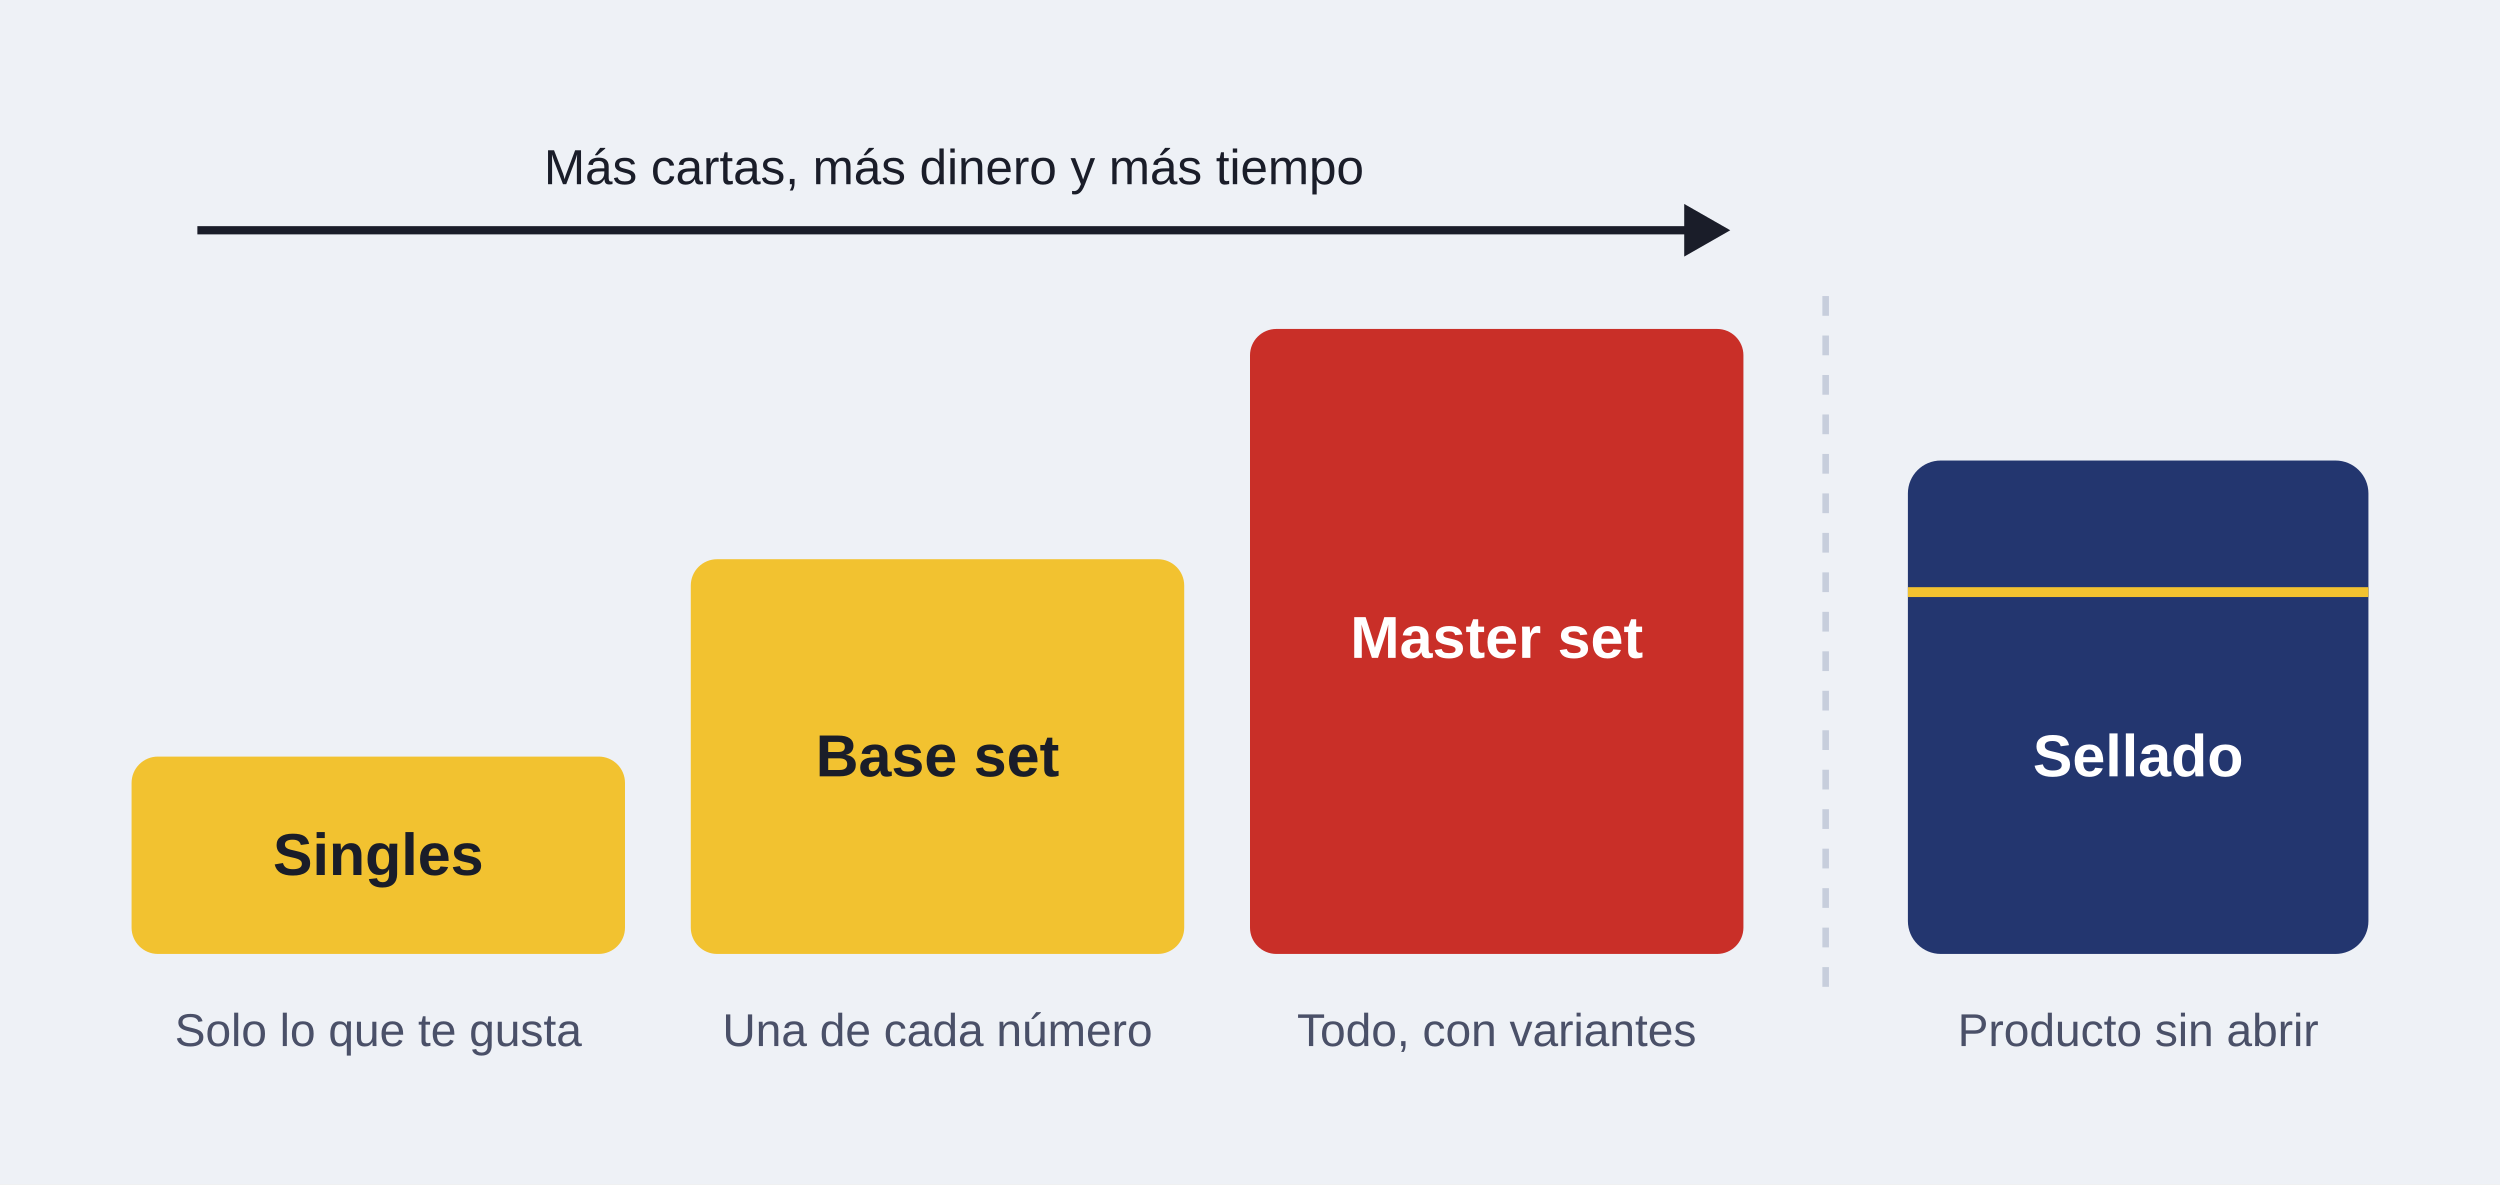
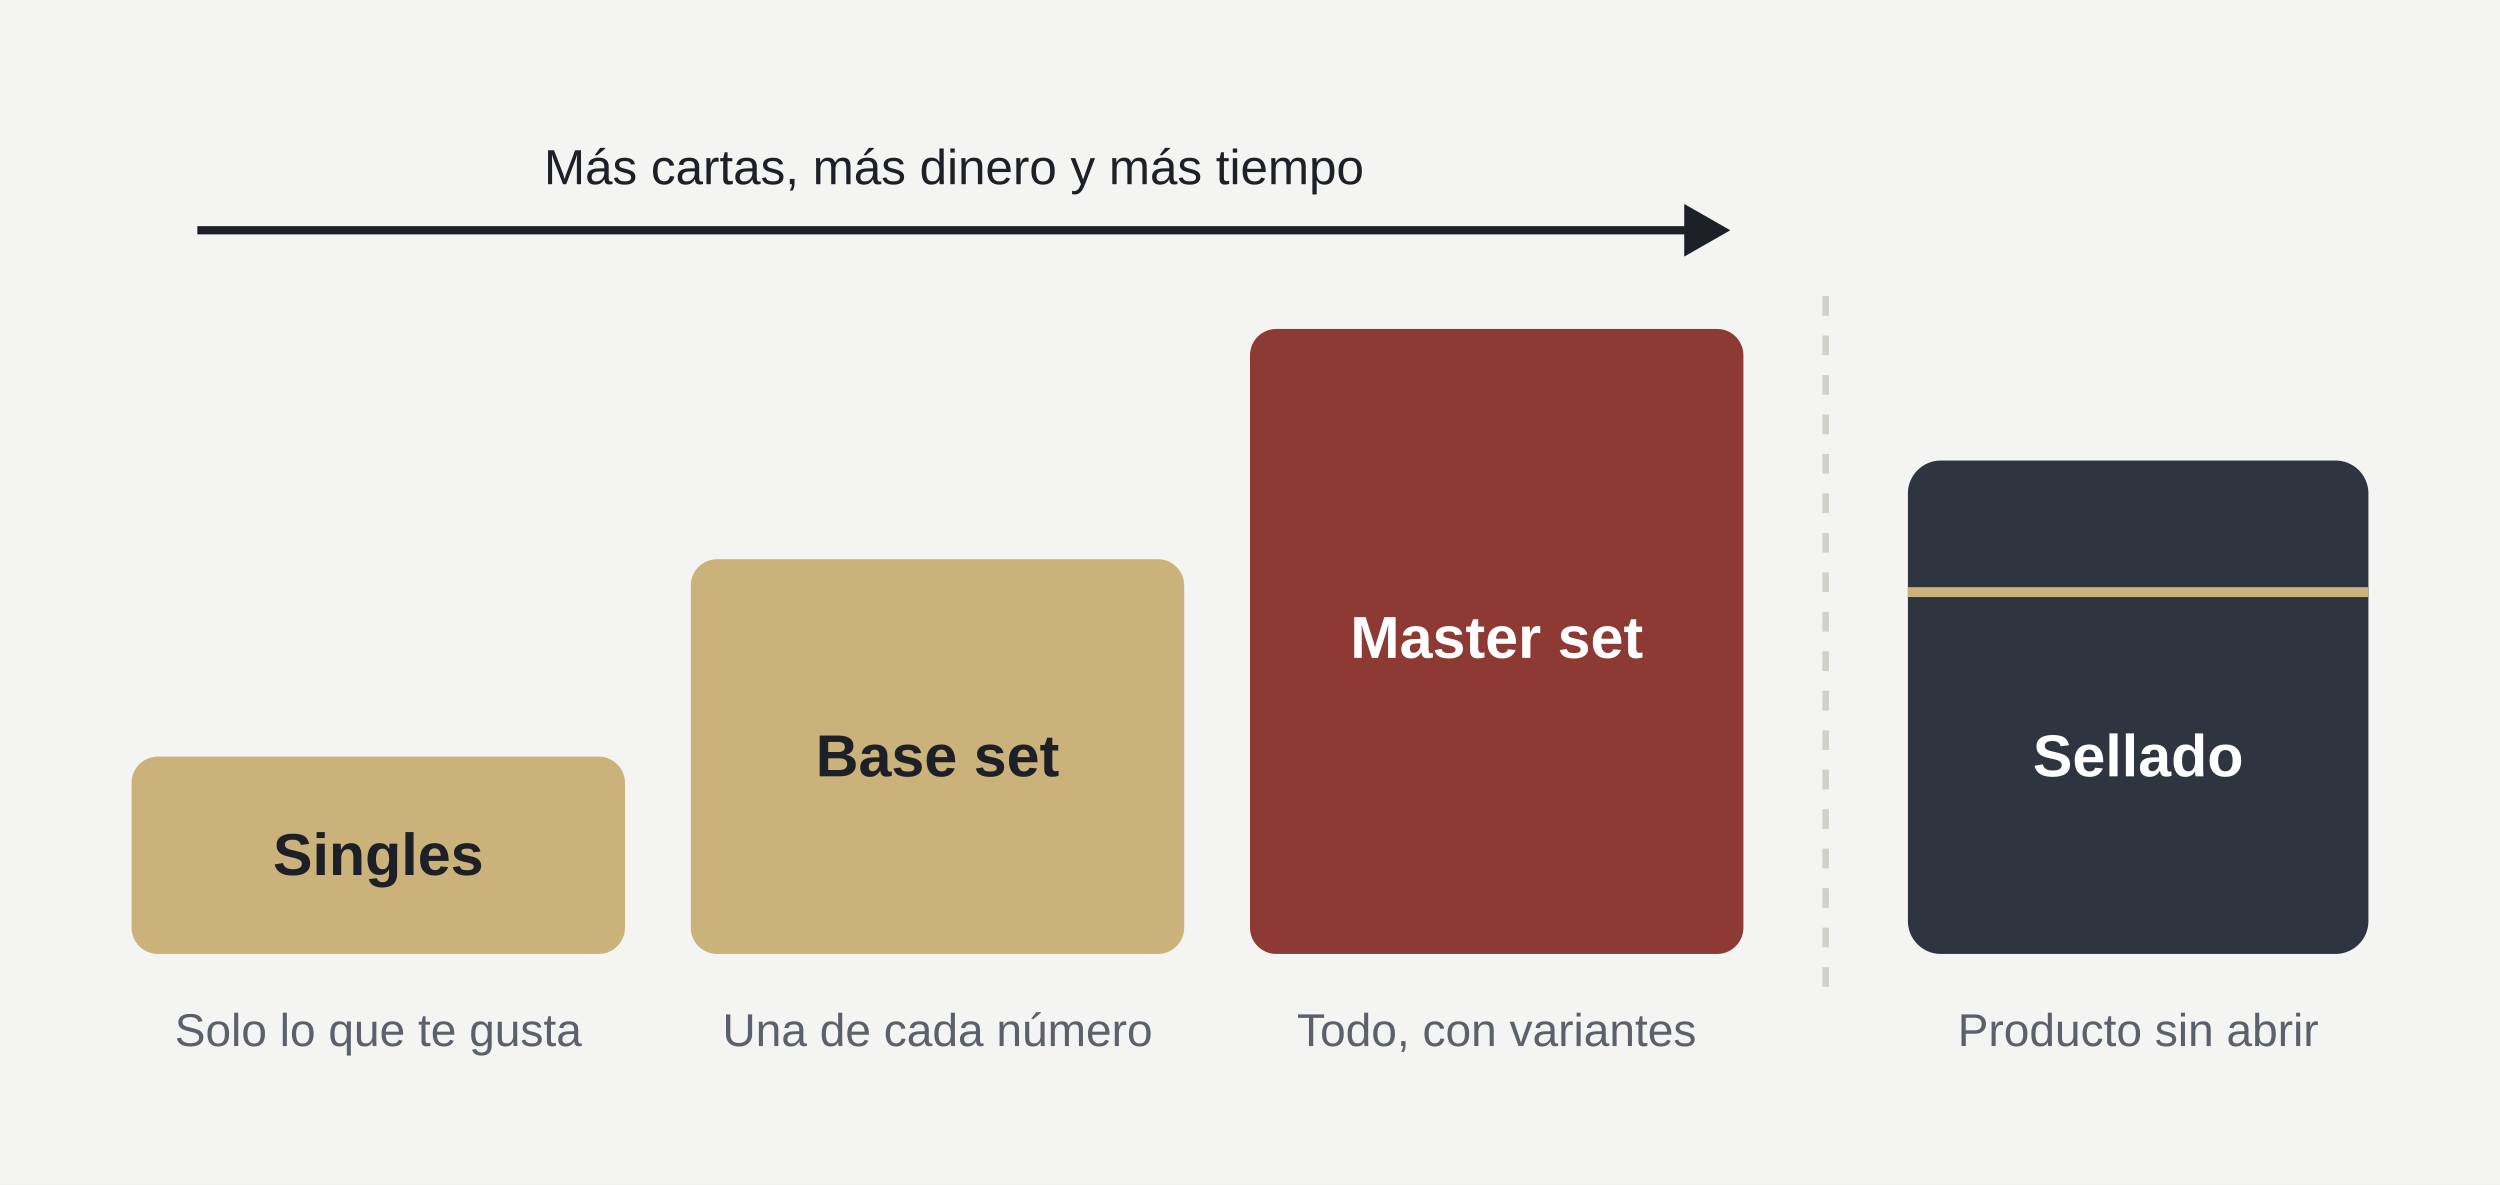
<svg xmlns="http://www.w3.org/2000/svg" viewBox="0 0 760 360">
-   <rect width="760" height="360" fill="#eef1f6" />
+   <rect width="760" height="360" fill="#f4f4f2" />
  <g font-family="Arial, Helvetica, sans-serif" text-anchor="middle">
-     <rect x="40" y="230" width="150" height="60" rx="8" fill="#f2c230" />
-     <text x="115" y="266" font-size="18" font-weight="700" fill="#1a1d29">Singles</text>
-     <rect x="210" y="170" width="150" height="120" rx="8" fill="#f2c230" />
-     <text x="285" y="236" font-size="18" font-weight="700" fill="#1a1d29">Base set</text>
-     <rect x="380" y="100" width="150" height="190" rx="8" fill="#c92f28" />
+     <rect x="40" y="230" width="150" height="60" rx="8" fill="#cbb27a" />
+     <text x="115" y="266" font-size="18" font-weight="700" fill="#1d2027">Singles</text>
+     <rect x="210" y="170" width="150" height="120" rx="8" fill="#cbb27a" />
+     <text x="285" y="236" font-size="18" font-weight="700" fill="#1d2027">Base set</text>
+     <rect x="380" y="100" width="150" height="190" rx="8" fill="#8c3a33" />
    <text x="455" y="200" font-size="18" font-weight="700" fill="#fff">Master set</text>
-     <rect x="580" y="140" width="140" height="150" rx="10" fill="#23366f" />
-     <path d="M580 180h140" stroke="#f2c230" stroke-width="3" />
+     <rect x="580" y="140" width="140" height="150" rx="10" fill="#2f3540" />
+     <path d="M580 180h140" stroke="#cbb27a" stroke-width="3" />
    <text x="650" y="236" font-size="18" font-weight="700" fill="#fff">Sellado</text>
-     <text x="115" y="318" font-size="14" fill="#4a5068">Solo lo que te gusta</text>
-     <text x="285" y="318" font-size="14" fill="#4a5068">Una de cada número</text>
-     <text x="455" y="318" font-size="14" fill="#4a5068">Todo, con variantes</text>
-     <text x="650" y="318" font-size="14" fill="#4a5068">Producto sin abrir</text>
-     <path d="M60 70h460" stroke="#1a1d29" stroke-width="2.5" />
-     <path d="M512 62l14 8-14 8z" fill="#1a1d29" />
-     <text x="290" y="56" font-size="15" fill="#1a1d29">Más cartas, más dinero y más tiempo</text>
-     <line x1="555" y1="90" x2="555" y2="300" stroke="#c7cedc" stroke-width="2" stroke-dasharray="6 6" />
+     <text x="115" y="318" font-size="14" fill="#5b606b">Solo lo que te gusta</text>
+     <text x="285" y="318" font-size="14" fill="#5b606b">Una de cada número</text>
+     <text x="455" y="318" font-size="14" fill="#5b606b">Todo, con variantes</text>
+     <text x="650" y="318" font-size="14" fill="#5b606b">Producto sin abrir</text>
+     <path d="M60 70h460" stroke="#1d2027" stroke-width="2.5" />
+     <path d="M512 62l14 8-14 8z" fill="#1d2027" />
+     <text x="290" y="56" font-size="15" fill="#1d2027">Más cartas, más dinero y más tiempo</text>
+     <line x1="555" y1="90" x2="555" y2="300" stroke="#d2d0ca" stroke-width="2" stroke-dasharray="6 6" />
  </g>
</svg>
